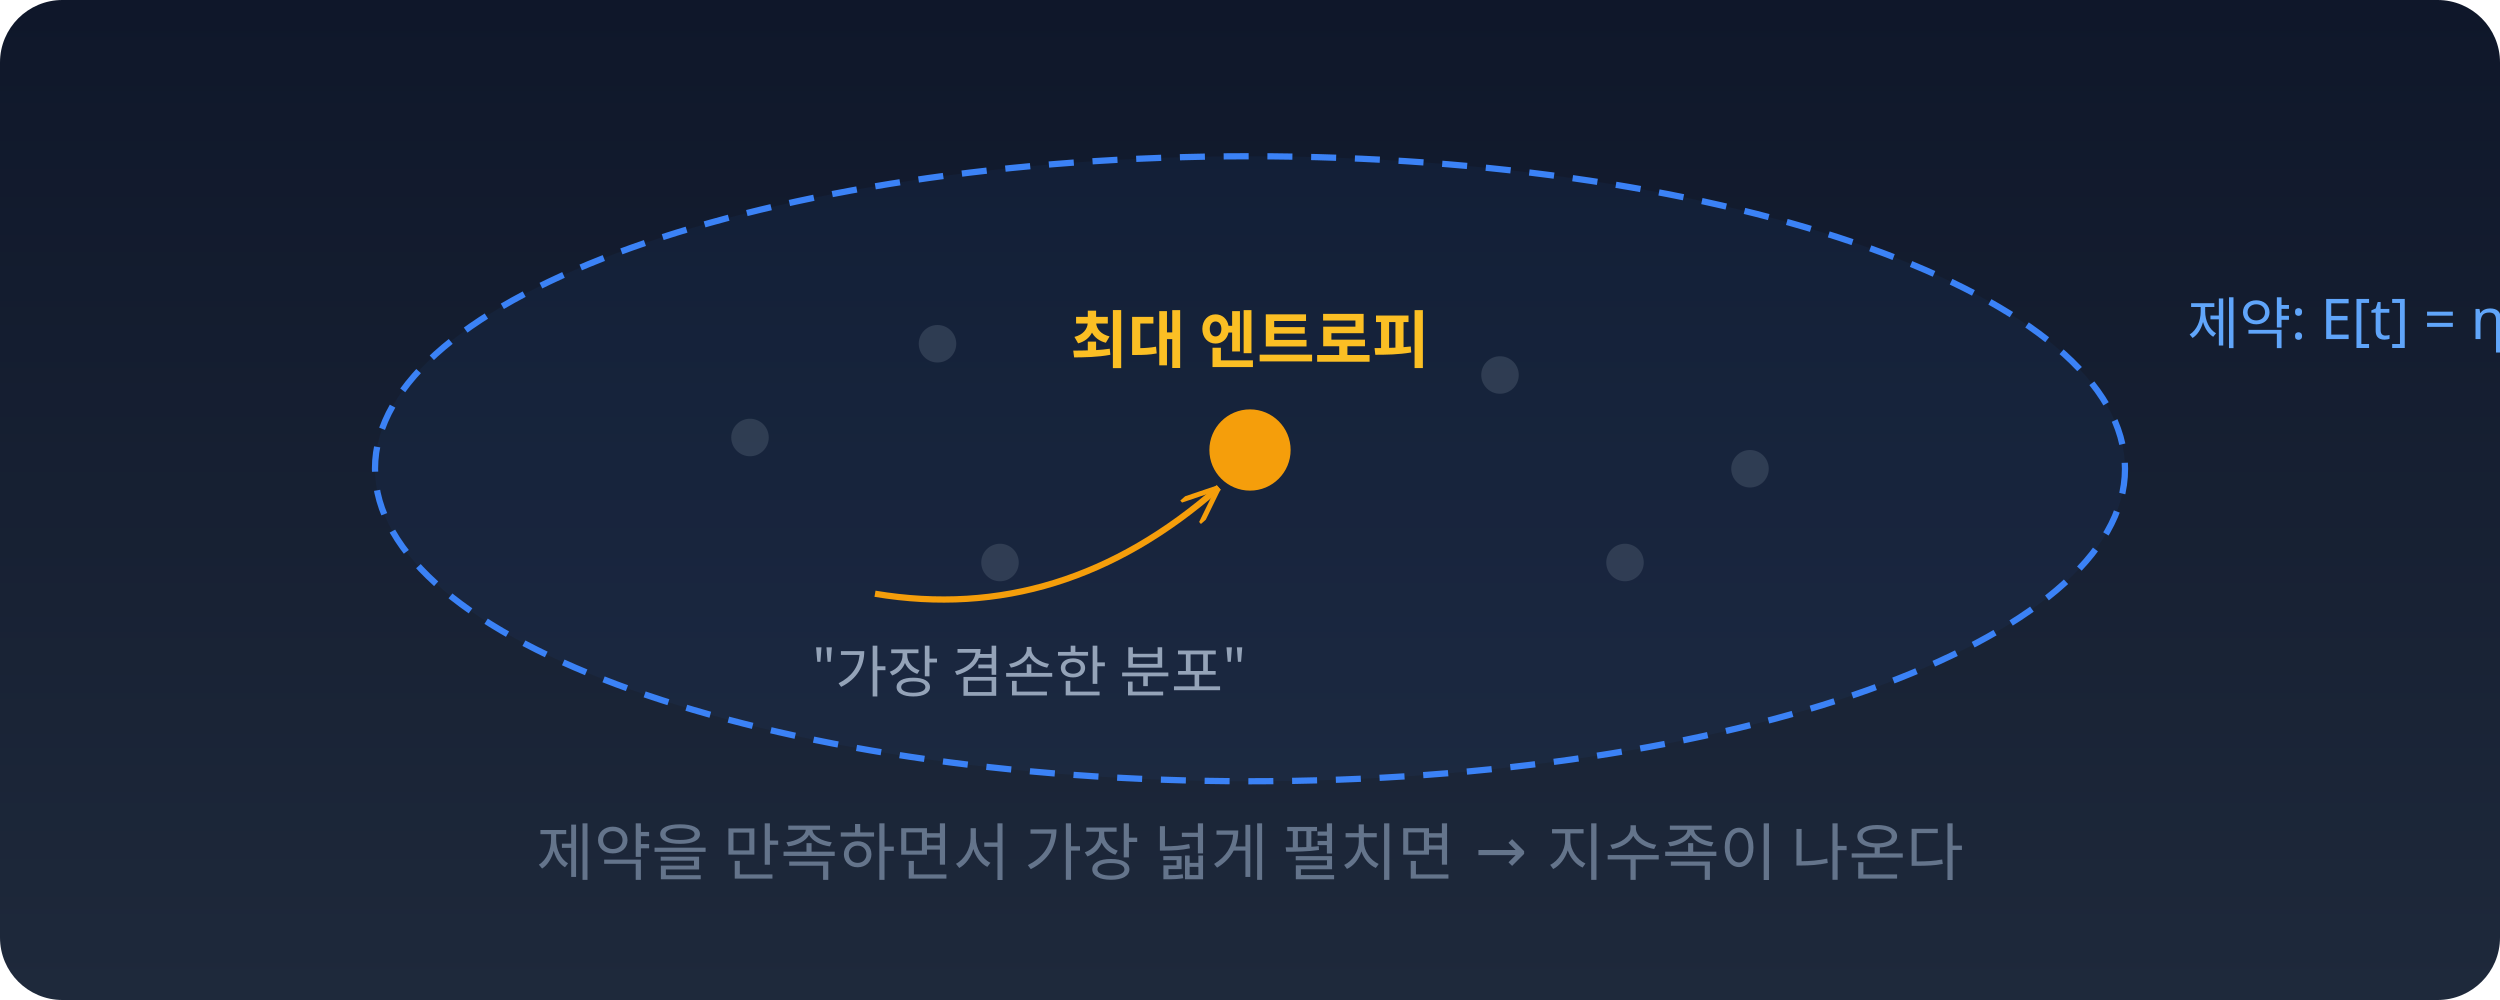
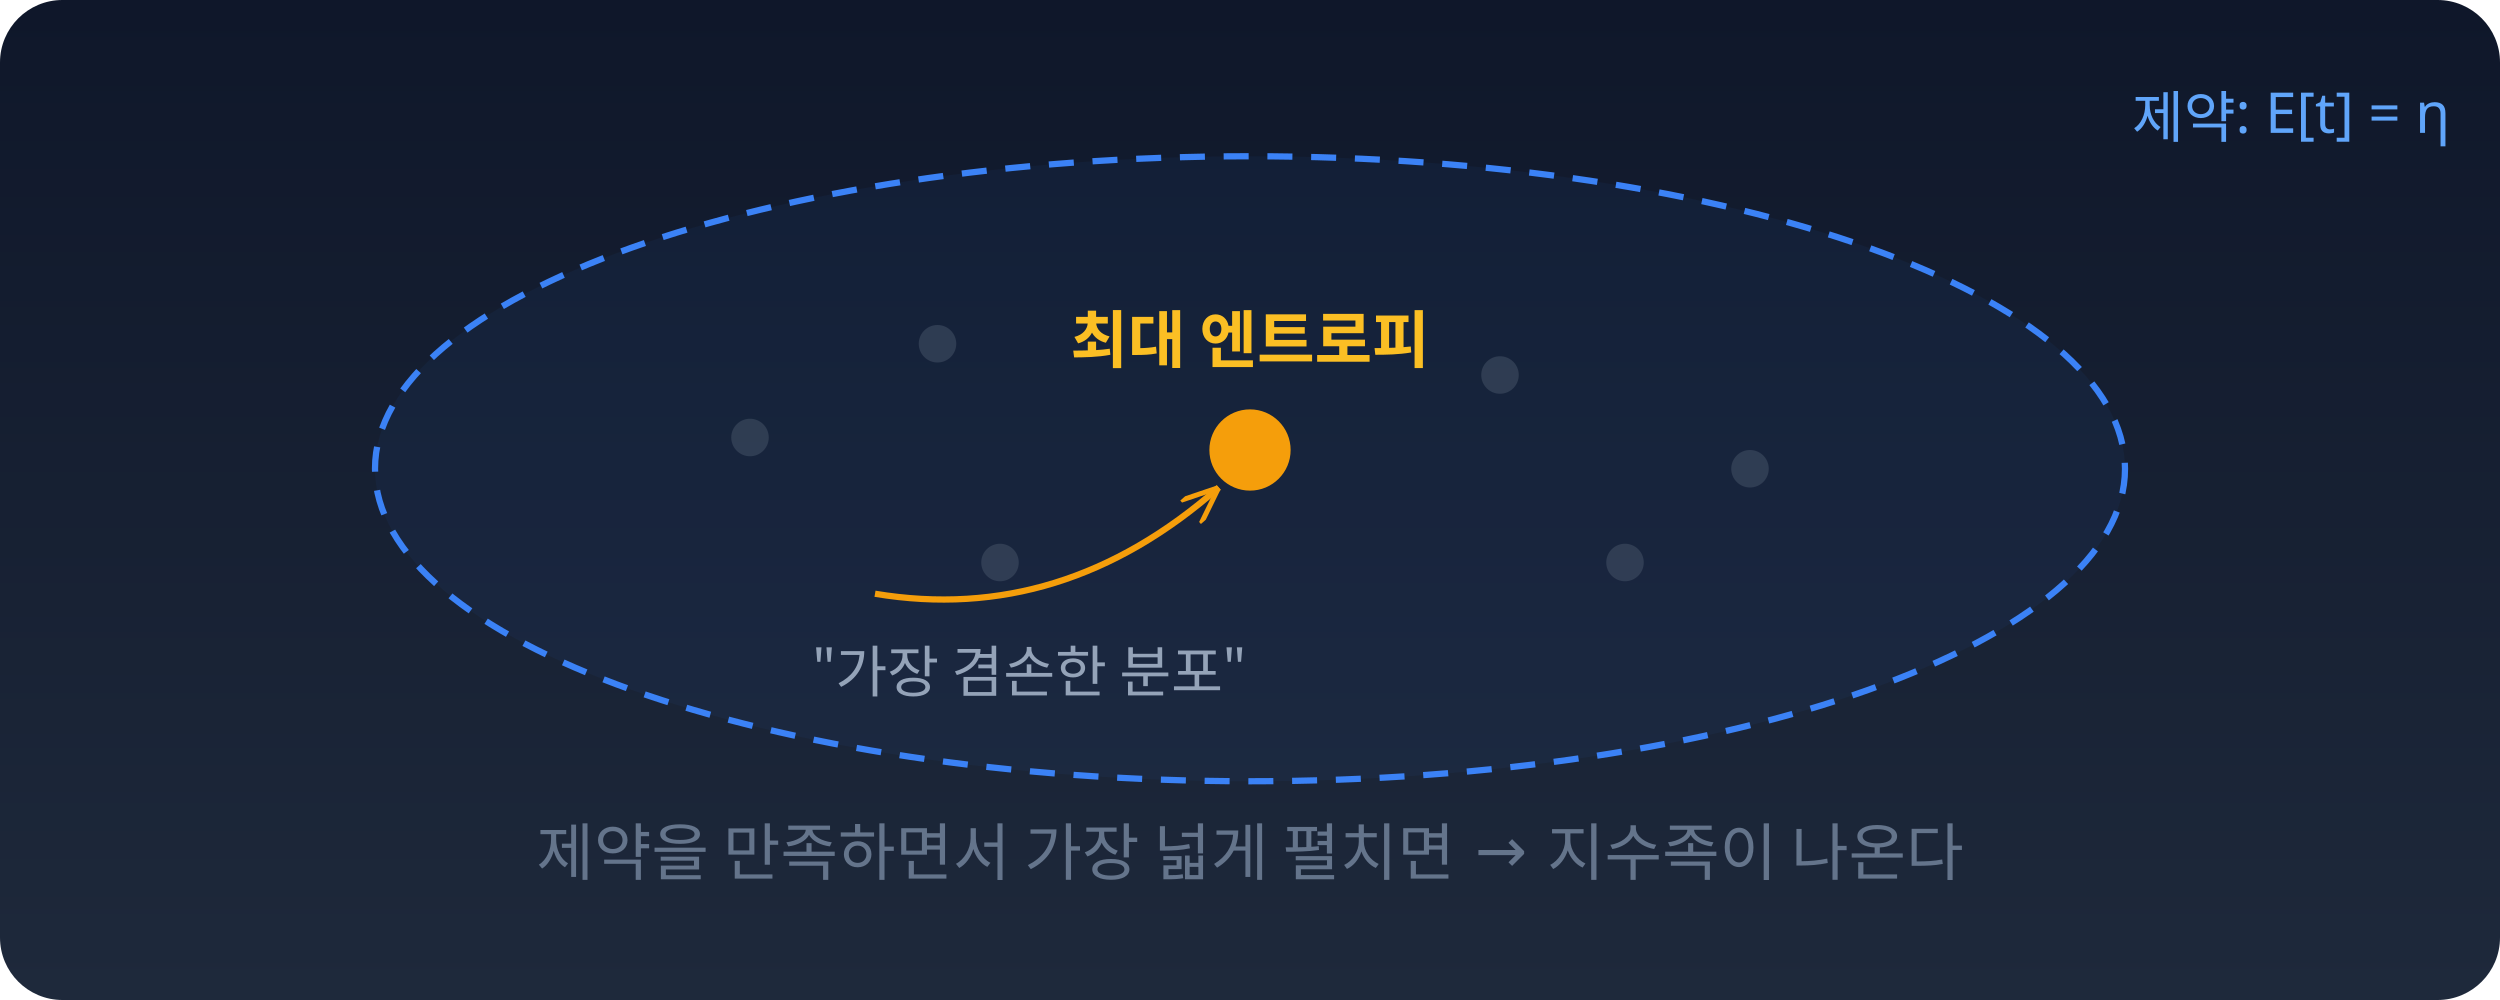
<svg xmlns="http://www.w3.org/2000/svg" viewBox="0 0 400 160" font-family="'Noto Sans KR', sans-serif">
  <defs>
    <linearGradient id="bg7" x1="0" y1="0" x2="0" y2="1">
      <stop offset="0%" stop-color="#0f172a" />
      <stop offset="100%" stop-color="#1e293b" />
    </linearGradient>
  </defs>
  <rect width="400" height="160" fill="url(#bg7)" rx="10" />
  <ellipse cx="200" cy="75" rx="140" ry="50" fill="#3b82f6" fill-opacity="0.05" stroke="#3b82f6" stroke-width="1" stroke-dasharray="4 3" />
-   <text x="350" y="55" fill="#60a5fa" font-size="9">제약: E[t] = η</text>
+   <text x="392" y="22" fill="#60a5fa" font-size="9" text-anchor="end">제약: E[t] = η</text>
  <g fill="#475569" opacity="0.5">
    <circle cx="120" cy="70" r="3" />
    <circle cx="150" cy="55" r="3" />
    <circle cx="240" cy="60" r="3" />
    <circle cx="280" cy="75" r="3" />
    <circle cx="160" cy="90" r="3" />
    <circle cx="260" cy="90" r="3" />
  </g>
  <circle cx="200" cy="72" r="6" fill="#f59e0b" stroke="#f59e0b" stroke-width="1" />
  <text x="200" y="58" fill="#fbbf24" font-size="10" text-anchor="middle" font-weight="600">최대 엔트로피</text>
  <path d="M 140 95 Q 170 100 195 78" stroke="#f59e0b" stroke-width="1" fill="none" marker-end="url(#arr7)" />
  <text x="130" y="110" fill="#94a3b8" font-size="9">"가장 겸손한 분포"</text>
  <defs>
    <marker id="arr7" markerWidth="6" markerHeight="5" refX="6" refY="2.5" orient="auto">
      <path d="M 0 0 L 6 2.5 L 0 5" fill="none" stroke="#f59e0b" stroke-width="0.8" />
    </marker>
  </defs>
  <text x="200" y="140" fill="#64748b" font-size="10" text-anchor="middle">제약을 만족하면서 가장 넓게 펼치면 → 지수족이 나온다</text>
</svg>
